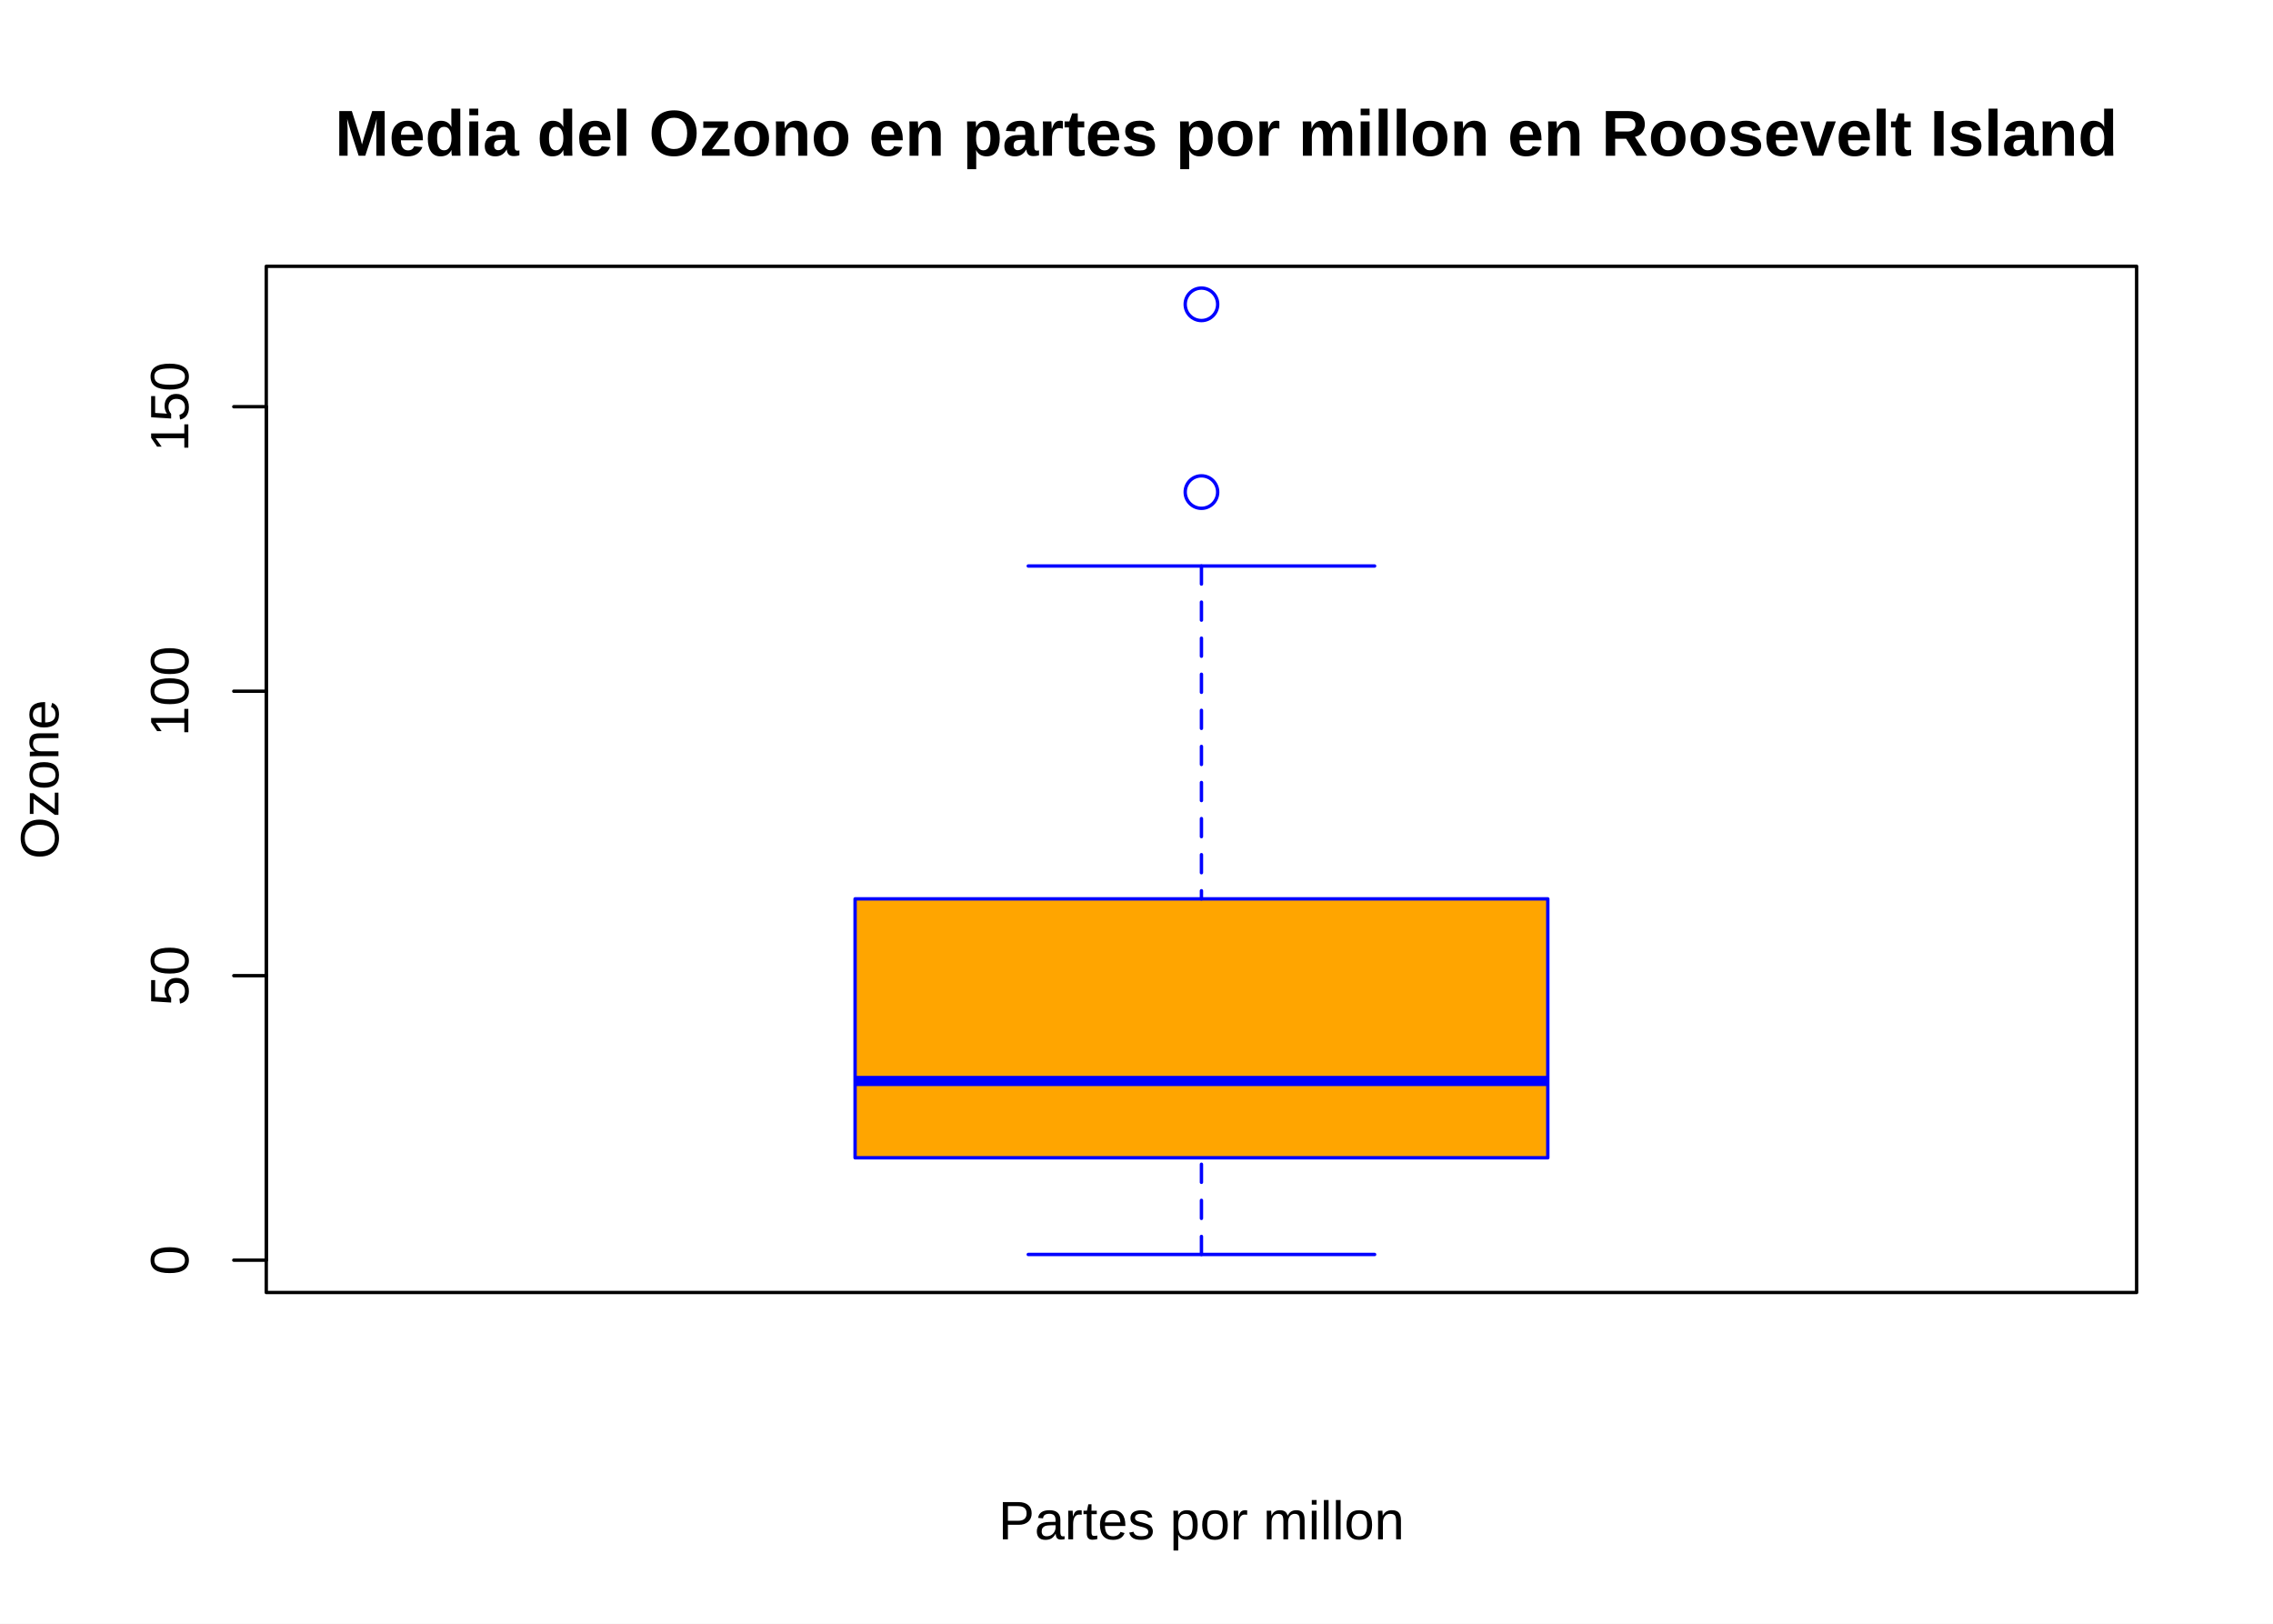
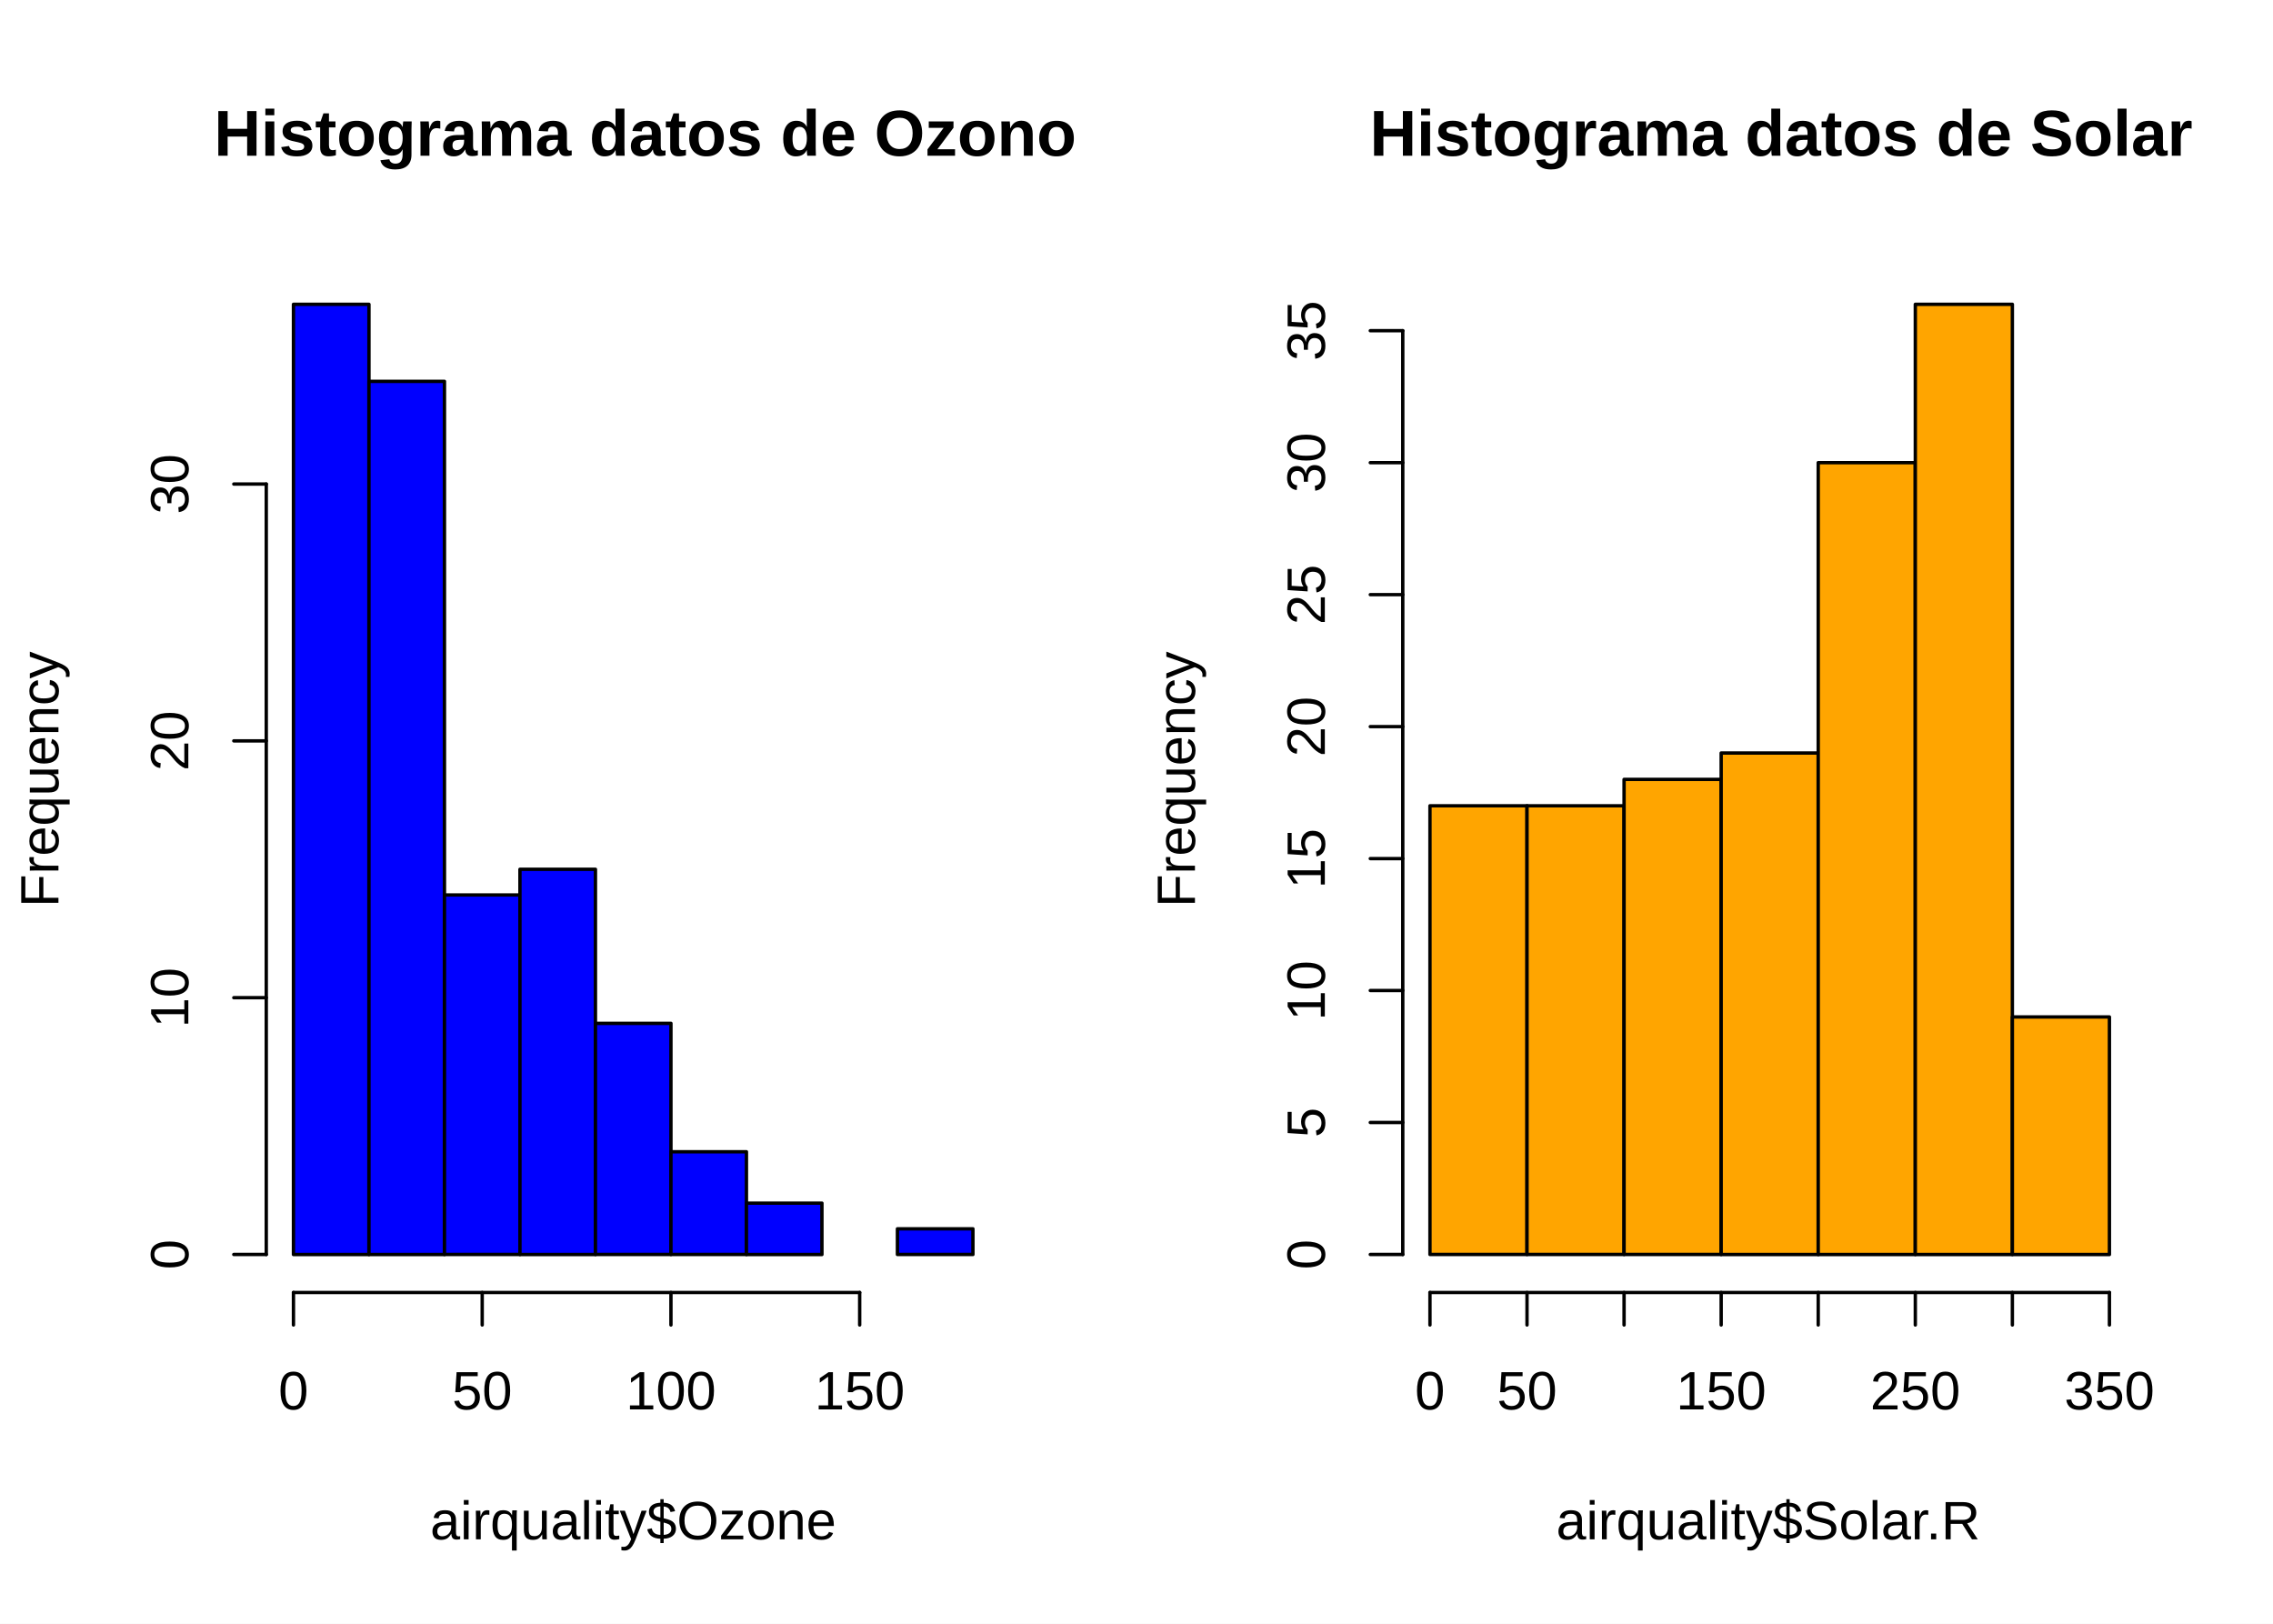
<svg xmlns="http://www.w3.org/2000/svg" viewBox="0 0 504.00 360.00">
  <defs>
    <style type="text/css">
    line, polyline, path, rect, circle {
      fill: none;
      stroke: #000000;
      stroke-linecap: round;
      stroke-linejoin: round;
      stroke-miterlimit: 10.00;
    }
  </style>
  </defs>
  <rect width="100%" height="100%" style="stroke: none; fill: #FFFFFF;" />
  <defs>
-     <clipPath id="cpNTkuMDR8NDczLjc2fDI4Ni41Nnw1OS4wNA==">
-       <rect x="59.04" y="59.04" width="414.72" height="227.52" />
+     <clipPath id="cpMHwyNTJ8MzYwfDA=">
+       <rect x="0.00" y="0.00" width="252.00" height="360.00" />
    </clipPath>
  </defs>
-   <polyline points="189.60,256.69 343.20,256.69 343.20,199.29 189.60,199.29 " style="stroke-width: 0.75; stroke: none; fill: #FFA500;" clip-path="url(#cpNTkuMDR8NDczLjc2fDI4Ni41Nnw1OS4wNA==)" />
-   <line x1="189.60" y1="239.66" x2="343.20" y2="239.66" style="stroke-width: 2.25; stroke: #0000FF; stroke-linecap: butt;" clip-path="url(#cpNTkuMDR8NDczLjc2fDI4Ni41Nnw1OS4wNA==)" />
-   <line x1="266.40" y1="278.13" x2="266.40" y2="256.69" style="stroke-width: 0.75; stroke: #0000FF; stroke-dasharray: 4.00,4.00;" clip-path="url(#cpNTkuMDR8NDczLjc2fDI4Ni41Nnw1OS4wNA==)" />
-   <line x1="266.40" y1="125.49" x2="266.40" y2="199.29" style="stroke-width: 0.75; stroke: #0000FF; stroke-dasharray: 4.00,4.00;" clip-path="url(#cpNTkuMDR8NDczLjc2fDI4Ni41Nnw1OS4wNA==)" />
-   <line x1="228.00" y1="278.13" x2="304.80" y2="278.13" style="stroke-width: 0.75; stroke: #0000FF;" clip-path="url(#cpNTkuMDR8NDczLjc2fDI4Ni41Nnw1OS4wNA==)" />
-   <line x1="228.00" y1="125.49" x2="304.80" y2="125.49" style="stroke-width: 0.75; stroke: #0000FF;" clip-path="url(#cpNTkuMDR8NDczLjc2fDI4Ni41Nnw1OS4wNA==)" />
-   <polyline points="189.60,256.69 343.20,256.69 343.20,199.29 189.60,199.29 189.60,256.69 " style="stroke-width: 0.75; stroke: #0000FF;" clip-path="url(#cpNTkuMDR8NDczLjc2fDI4Ni41Nnw1OS4wNA==)" />
-   <circle cx="266.40" cy="109.10" r="2.70pt" style="stroke-width: 0.75; stroke: #0000FF;" clip-path="url(#cpNTkuMDR8NDczLjc2fDI4Ni41Nnw1OS4wNA==)" />
-   <circle cx="266.40" cy="67.47" r="2.70pt" style="stroke-width: 0.75; stroke: #0000FF;" clip-path="url(#cpNTkuMDR8NDczLjc2fDI4Ni41Nnw1OS4wNA==)" />
+   <g clip-path="url(#cpMHwyNTJ8MzYwfDA=)">
+     <text x="47.44" y="34.53" style="font-size: 14.40px; font-weight: bold; font-family: Arial;" textLength="185.91px" lengthAdjust="spacingAndGlyphs">Histograma datos de Ozono</text>
+   </g>
+   <g clip-path="url(#cpMHwyNTJ8MzYwfDA=)">
+     <text x="95.37" y="341.28" style="font-size: 12.00px; font-family: Arial;" textLength="90.05px" lengthAdjust="spacingAndGlyphs">airquality$Ozone</text>
+   </g>
+   <g clip-path="url(#cpMHwyNTJ8MzYwfDA=)">
+     <text transform="translate(12.96,201.15) rotate(-90)" style="font-size: 12.00px; font-family: Arial;" textLength="56.70px" lengthAdjust="spacingAndGlyphs">Frequency</text>
+   </g>
  <defs>
    <clipPath id="cpMHw1MDR8MzYwfDA=">
      <rect x="0.00" y="0.00" width="504.00" height="360.00" />
    </clipPath>
  </defs>
-   <line x1="59.04" y1="279.39" x2="59.04" y2="90.17" style="stroke-width: 0.75;" clip-path="url(#cpMHw1MDR8MzYwfDA=)" />
-   <line x1="59.04" y1="279.39" x2="51.84" y2="279.39" style="stroke-width: 0.75;" clip-path="url(#cpMHw1MDR8MzYwfDA=)" />
-   <line x1="59.04" y1="216.32" x2="51.84" y2="216.32" style="stroke-width: 0.75;" clip-path="url(#cpMHw1MDR8MzYwfDA=)" />
-   <line x1="59.04" y1="153.25" x2="51.84" y2="153.25" style="stroke-width: 0.75;" clip-path="url(#cpMHw1MDR8MzYwfDA=)" />
-   <line x1="59.04" y1="90.17" x2="51.84" y2="90.17" style="stroke-width: 0.75;" clip-path="url(#cpMHw1MDR8MzYwfDA=)" />
+   <line x1="65.07" y1="286.56" x2="190.62" y2="286.56" style="stroke-width: 0.75;" clip-path="url(#cpMHw1MDR8MzYwfDA=)" />
+   <line x1="65.07" y1="286.56" x2="65.07" y2="293.76" style="stroke-width: 0.75;" clip-path="url(#cpMHw1MDR8MzYwfDA=)" />
+   <line x1="106.92" y1="286.56" x2="106.92" y2="293.76" style="stroke-width: 0.75;" clip-path="url(#cpMHw1MDR8MzYwfDA=)" />
+   <line x1="148.77" y1="286.56" x2="148.77" y2="293.76" style="stroke-width: 0.75;" clip-path="url(#cpMHw1MDR8MzYwfDA=)" />
+   <line x1="190.62" y1="286.56" x2="190.62" y2="293.76" style="stroke-width: 0.75;" clip-path="url(#cpMHw1MDR8MzYwfDA=)" />
  <g clip-path="url(#cpMHw1MDR8MzYwfDA=)">
-     <text transform="translate(41.76,282.73) rotate(-90)" style="font-size: 12.00px; font-family: Arial;" textLength="6.67px" lengthAdjust="spacingAndGlyphs">0</text>
+     <text x="61.73" y="312.48" style="font-size: 12.00px; font-family: Arial;" textLength="6.67px" lengthAdjust="spacingAndGlyphs">0</text>
  </g>
  <g clip-path="url(#cpMHw1MDR8MzYwfDA=)">
-     <text transform="translate(41.76,222.99) rotate(-90)" style="font-size: 12.00px; font-family: Arial;" textLength="13.35px" lengthAdjust="spacingAndGlyphs">50</text>
+     <text x="100.24" y="312.48" style="font-size: 12.00px; font-family: Arial;" textLength="13.35px" lengthAdjust="spacingAndGlyphs">50</text>
  </g>
  <g clip-path="url(#cpMHw1MDR8MzYwfDA=)">
-     <text transform="translate(41.76,163.26) rotate(-90)" style="font-size: 12.00px; font-family: Arial;" textLength="20.02px" lengthAdjust="spacingAndGlyphs">100</text>
+     <text x="138.76" y="312.48" style="font-size: 12.00px; font-family: Arial;" textLength="20.02px" lengthAdjust="spacingAndGlyphs">100</text>
  </g>
  <g clip-path="url(#cpMHw1MDR8MzYwfDA=)">
-     <text transform="translate(41.76,100.18) rotate(-90)" style="font-size: 12.00px; font-family: Arial;" textLength="20.02px" lengthAdjust="spacingAndGlyphs">150</text>
+     <text x="180.61" y="312.48" style="font-size: 12.00px; font-family: Arial;" textLength="20.02px" lengthAdjust="spacingAndGlyphs">150</text>
+   </g>
+   <line x1="59.04" y1="278.13" x2="59.04" y2="107.32" style="stroke-width: 0.75;" clip-path="url(#cpMHw1MDR8MzYwfDA=)" />
+   <line x1="59.04" y1="278.13" x2="51.84" y2="278.13" style="stroke-width: 0.75;" clip-path="url(#cpMHw1MDR8MzYwfDA=)" />
+   <line x1="59.04" y1="221.20" x2="51.84" y2="221.20" style="stroke-width: 0.75;" clip-path="url(#cpMHw1MDR8MzYwfDA=)" />
+   <line x1="59.04" y1="164.26" x2="51.84" y2="164.26" style="stroke-width: 0.75;" clip-path="url(#cpMHw1MDR8MzYwfDA=)" />
+   <line x1="59.04" y1="107.32" x2="51.84" y2="107.32" style="stroke-width: 0.75;" clip-path="url(#cpMHw1MDR8MzYwfDA=)" />
+   <g clip-path="url(#cpMHw1MDR8MzYwfDA=)">
+     <text transform="translate(41.76,281.47) rotate(-90)" style="font-size: 12.00px; font-family: Arial;" textLength="6.67px" lengthAdjust="spacingAndGlyphs">0</text>
  </g>
  <g clip-path="url(#cpMHw1MDR8MzYwfDA=)">
-     <text x="74.26" y="34.53" style="font-size: 14.40px; font-weight: bold; font-family: Arial;" textLength="384.29px" lengthAdjust="spacingAndGlyphs">Media del Ozono en partes por millon en Roosevelt Island</text>
+     <text transform="translate(41.76,227.87) rotate(-90)" style="font-size: 12.00px; font-family: Arial;" textLength="13.35px" lengthAdjust="spacingAndGlyphs">10</text>
  </g>
  <g clip-path="url(#cpMHw1MDR8MzYwfDA=)">
-     <text x="221.38" y="341.28" style="font-size: 12.00px; font-family: Arial;" textLength="90.04px" lengthAdjust="spacingAndGlyphs">Partes por millon</text>
+     <text transform="translate(41.76,170.93) rotate(-90)" style="font-size: 12.00px; font-family: Arial;" textLength="13.35px" lengthAdjust="spacingAndGlyphs">20</text>
  </g>
  <g clip-path="url(#cpMHw1MDR8MzYwfDA=)">
-     <text transform="translate(12.96,190.48) rotate(-90)" style="font-size: 12.00px; font-family: Arial;" textLength="35.36px" lengthAdjust="spacingAndGlyphs">Ozone</text>
+     <text transform="translate(41.76,114.00) rotate(-90)" style="font-size: 12.00px; font-family: Arial;" textLength="13.35px" lengthAdjust="spacingAndGlyphs">30</text>
  </g>
-   <polyline points="59.04,286.56 473.76,286.56 473.76,59.04 59.04,59.04 59.04,286.56 " style="stroke-width: 0.75;" clip-path="url(#cpMHw1MDR8MzYwfDA=)" />
+   <defs>
+     <clipPath id="cpNTkuMDR8MjIxLjc2fDI4Ni41Nnw1OS4wNA==">
+       <rect x="59.04" y="59.04" width="162.72" height="227.52" />
+     </clipPath>
+   </defs>
+   <rect x="65.07" y="67.47" width="16.74" height="210.67" style="stroke-width: 0.75; fill: #0000FF;" clip-path="url(#cpNTkuMDR8MjIxLjc2fDI4Ni41Nnw1OS4wNA==)" />
+   <rect x="81.81" y="84.55" width="16.74" height="193.59" style="stroke-width: 0.75; fill: #0000FF;" clip-path="url(#cpNTkuMDR8MjIxLjc2fDI4Ni41Nnw1OS4wNA==)" />
+   <rect x="98.55" y="198.42" width="16.74" height="79.71" style="stroke-width: 0.75; fill: #0000FF;" clip-path="url(#cpNTkuMDR8MjIxLjc2fDI4Ni41Nnw1OS4wNA==)" />
+   <rect x="115.29" y="192.73" width="16.74" height="85.41" style="stroke-width: 0.75; fill: #0000FF;" clip-path="url(#cpNTkuMDR8MjIxLjc2fDI4Ni41Nnw1OS4wNA==)" />
+   <rect x="132.03" y="226.89" width="16.74" height="51.24" style="stroke-width: 0.75; fill: #0000FF;" clip-path="url(#cpNTkuMDR8MjIxLjc2fDI4Ni41Nnw1OS4wNA==)" />
+   <rect x="148.77" y="255.36" width="16.74" height="22.77" style="stroke-width: 0.75; fill: #0000FF;" clip-path="url(#cpNTkuMDR8MjIxLjc2fDI4Ni41Nnw1OS4wNA==)" />
+   <rect x="165.51" y="266.75" width="16.74" height="11.39" style="stroke-width: 0.75; fill: #0000FF;" clip-path="url(#cpNTkuMDR8MjIxLjc2fDI4Ni41Nnw1OS4wNA==)" />
+   <rect x="182.25" y="278.13" width="16.74" height="0.00" style="stroke-width: 0.75; fill: #0000FF;" clip-path="url(#cpNTkuMDR8MjIxLjc2fDI4Ni41Nnw1OS4wNA==)" />
+   <rect x="198.99" y="272.44" width="16.74" height="5.69" style="stroke-width: 0.75; fill: #0000FF;" clip-path="url(#cpNTkuMDR8MjIxLjc2fDI4Ni41Nnw1OS4wNA==)" />
+   <defs>
+     <clipPath id="cpMzExLjA0fDQ3My43NnwyODYuNTZ8NTkuMDQ=">
+       <rect x="311.04" y="59.04" width="162.72" height="227.52" />
+     </clipPath>
+   </defs>
+   <defs>
+     <clipPath id="cpMjUyfDUwNHwzNjB8MA==">
+       <rect x="252.00" y="0.00" width="252.00" height="360.00" />
+     </clipPath>
+   </defs>
+   <g clip-path="url(#cpMjUyfDUwNHwzNjB8MA==)">
+     <text x="303.71" y="34.53" style="font-size: 14.40px; font-weight: bold; font-family: Arial;" textLength="177.38px" lengthAdjust="spacingAndGlyphs">Histograma datos de Solar</text>
+   </g>
+   <g clip-path="url(#cpMjUyfDUwNHwzNjB8MA==)">
+     <text x="345.04" y="341.28" style="font-size: 12.00px; font-family: Arial;" textLength="94.71px" lengthAdjust="spacingAndGlyphs">airquality$Solar.R</text>
+   </g>
+   <g clip-path="url(#cpMjUyfDUwNHwzNjB8MA==)">
+     <text transform="translate(264.96,201.15) rotate(-90)" style="font-size: 12.00px; font-family: Arial;" textLength="56.70px" lengthAdjust="spacingAndGlyphs">Frequency</text>
+   </g>
+   <defs>
+     <clipPath id="cpMHw1MDR8MzYwfDA=">
+       <rect x="0.00" y="0.00" width="504.00" height="360.00" />
+     </clipPath>
+   </defs>
+   <line x1="317.07" y1="286.56" x2="467.73" y2="286.56" style="stroke-width: 0.75;" clip-path="url(#cpMHw1MDR8MzYwfDA=)" />
+   <line x1="317.07" y1="286.56" x2="317.07" y2="293.76" style="stroke-width: 0.75;" clip-path="url(#cpMHw1MDR8MzYwfDA=)" />
+   <line x1="338.59" y1="286.56" x2="338.59" y2="293.76" style="stroke-width: 0.75;" clip-path="url(#cpMHw1MDR8MzYwfDA=)" />
+   <line x1="360.11" y1="286.56" x2="360.11" y2="293.76" style="stroke-width: 0.75;" clip-path="url(#cpMHw1MDR8MzYwfDA=)" />
+   <line x1="381.64" y1="286.56" x2="381.64" y2="293.76" style="stroke-width: 0.75;" clip-path="url(#cpMHw1MDR8MzYwfDA=)" />
+   <line x1="403.16" y1="286.56" x2="403.16" y2="293.76" style="stroke-width: 0.75;" clip-path="url(#cpMHw1MDR8MzYwfDA=)" />
+   <line x1="424.69" y1="286.56" x2="424.69" y2="293.76" style="stroke-width: 0.75;" clip-path="url(#cpMHw1MDR8MzYwfDA=)" />
+   <line x1="446.21" y1="286.56" x2="446.21" y2="293.76" style="stroke-width: 0.75;" clip-path="url(#cpMHw1MDR8MzYwfDA=)" />
+   <line x1="467.73" y1="286.56" x2="467.73" y2="293.76" style="stroke-width: 0.75;" clip-path="url(#cpMHw1MDR8MzYwfDA=)" />
+   <g clip-path="url(#cpMHw1MDR8MzYwfDA=)">
+     <text x="313.73" y="312.48" style="font-size: 12.00px; font-family: Arial;" textLength="6.67px" lengthAdjust="spacingAndGlyphs">0</text>
+   </g>
+   <g clip-path="url(#cpMHw1MDR8MzYwfDA=)">
+     <text x="331.92" y="312.48" style="font-size: 12.00px; font-family: Arial;" textLength="13.35px" lengthAdjust="spacingAndGlyphs">50</text>
+   </g>
+   <g clip-path="url(#cpMHw1MDR8MzYwfDA=)">
+     <text x="371.63" y="312.48" style="font-size: 12.00px; font-family: Arial;" textLength="20.02px" lengthAdjust="spacingAndGlyphs">150</text>
+   </g>
+   <g clip-path="url(#cpMHw1MDR8MzYwfDA=)">
+     <text x="414.67" y="312.48" style="font-size: 12.00px; font-family: Arial;" textLength="20.02px" lengthAdjust="spacingAndGlyphs">250</text>
+   </g>
+   <g clip-path="url(#cpMHw1MDR8MzYwfDA=)">
+     <text x="457.72" y="312.48" style="font-size: 12.00px; font-family: Arial;" textLength="20.02px" lengthAdjust="spacingAndGlyphs">350</text>
+   </g>
+   <line x1="311.04" y1="278.13" x2="311.04" y2="73.32" style="stroke-width: 0.75;" clip-path="url(#cpMHw1MDR8MzYwfDA=)" />
+   <line x1="311.04" y1="278.13" x2="303.84" y2="278.13" style="stroke-width: 0.75;" clip-path="url(#cpMHw1MDR8MzYwfDA=)" />
+   <line x1="311.04" y1="248.87" x2="303.84" y2="248.87" style="stroke-width: 0.75;" clip-path="url(#cpMHw1MDR8MzYwfDA=)" />
+   <line x1="311.04" y1="219.61" x2="303.84" y2="219.61" style="stroke-width: 0.75;" clip-path="url(#cpMHw1MDR8MzYwfDA=)" />
+   <line x1="311.04" y1="190.36" x2="303.84" y2="190.36" style="stroke-width: 0.75;" clip-path="url(#cpMHw1MDR8MzYwfDA=)" />
+   <line x1="311.04" y1="161.10" x2="303.84" y2="161.10" style="stroke-width: 0.75;" clip-path="url(#cpMHw1MDR8MzYwfDA=)" />
+   <line x1="311.04" y1="131.84" x2="303.84" y2="131.84" style="stroke-width: 0.75;" clip-path="url(#cpMHw1MDR8MzYwfDA=)" />
+   <line x1="311.04" y1="102.58" x2="303.84" y2="102.58" style="stroke-width: 0.75;" clip-path="url(#cpMHw1MDR8MzYwfDA=)" />
+   <line x1="311.04" y1="73.32" x2="303.84" y2="73.32" style="stroke-width: 0.75;" clip-path="url(#cpMHw1MDR8MzYwfDA=)" />
+   <g clip-path="url(#cpMHw1MDR8MzYwfDA=)">
+     <text transform="translate(293.76,281.47) rotate(-90)" style="font-size: 12.00px; font-family: Arial;" textLength="6.67px" lengthAdjust="spacingAndGlyphs">0</text>
+   </g>
+   <g clip-path="url(#cpMHw1MDR8MzYwfDA=)">
+     <text transform="translate(293.76,252.21) rotate(-90)" style="font-size: 12.00px; font-family: Arial;" textLength="6.67px" lengthAdjust="spacingAndGlyphs">5</text>
+   </g>
+   <g clip-path="url(#cpMHw1MDR8MzYwfDA=)">
+     <text transform="translate(293.76,226.29) rotate(-90)" style="font-size: 12.00px; font-family: Arial;" textLength="13.35px" lengthAdjust="spacingAndGlyphs">10</text>
+   </g>
+   <g clip-path="url(#cpMHw1MDR8MzYwfDA=)">
+     <text transform="translate(293.76,197.03) rotate(-90)" style="font-size: 12.00px; font-family: Arial;" textLength="13.35px" lengthAdjust="spacingAndGlyphs">15</text>
+   </g>
+   <g clip-path="url(#cpMHw1MDR8MzYwfDA=)">
+     <text transform="translate(293.76,167.77) rotate(-90)" style="font-size: 12.00px; font-family: Arial;" textLength="13.35px" lengthAdjust="spacingAndGlyphs">20</text>
+   </g>
+   <g clip-path="url(#cpMHw1MDR8MzYwfDA=)">
+     <text transform="translate(293.76,138.51) rotate(-90)" style="font-size: 12.00px; font-family: Arial;" textLength="13.35px" lengthAdjust="spacingAndGlyphs">25</text>
+   </g>
+   <g clip-path="url(#cpMHw1MDR8MzYwfDA=)">
+     <text transform="translate(293.76,109.25) rotate(-90)" style="font-size: 12.00px; font-family: Arial;" textLength="13.35px" lengthAdjust="spacingAndGlyphs">30</text>
+   </g>
+   <g clip-path="url(#cpMHw1MDR8MzYwfDA=)">
+     <text transform="translate(293.76,79.99) rotate(-90)" style="font-size: 12.00px; font-family: Arial;" textLength="13.35px" lengthAdjust="spacingAndGlyphs">35</text>
+   </g>
+   <defs>
+     <clipPath id="cpMzExLjA0fDQ3My43NnwyODYuNTZ8NTkuMDQ=">
+       <rect x="311.04" y="59.04" width="162.72" height="227.52" />
+     </clipPath>
+   </defs>
+   <rect x="317.07" y="178.65" width="21.52" height="99.48" style="stroke-width: 0.75; fill: #FFA500;" clip-path="url(#cpMzExLjA0fDQ3My43NnwyODYuNTZ8NTkuMDQ=)" />
+   <rect x="338.59" y="178.65" width="21.52" height="99.48" style="stroke-width: 0.75; fill: #FFA500;" clip-path="url(#cpMzExLjA0fDQ3My43NnwyODYuNTZ8NTkuMDQ=)" />
+   <rect x="360.11" y="172.80" width="21.52" height="105.33" style="stroke-width: 0.75; fill: #FFA500;" clip-path="url(#cpMzExLjA0fDQ3My43NnwyODYuNTZ8NTkuMDQ=)" />
+   <rect x="381.64" y="166.95" width="21.52" height="111.19" style="stroke-width: 0.75; fill: #FFA500;" clip-path="url(#cpMzExLjA0fDQ3My43NnwyODYuNTZ8NTkuMDQ=)" />
+   <rect x="403.16" y="102.58" width="21.52" height="175.56" style="stroke-width: 0.75; fill: #FFA500;" clip-path="url(#cpMzExLjA0fDQ3My43NnwyODYuNTZ8NTkuMDQ=)" />
+   <rect x="424.69" y="67.47" width="21.52" height="210.67" style="stroke-width: 0.75; fill: #FFA500;" clip-path="url(#cpMzExLjA0fDQ3My43NnwyODYuNTZ8NTkuMDQ=)" />
+   <rect x="446.21" y="225.47" width="21.52" height="52.67" style="stroke-width: 0.75; fill: #FFA500;" clip-path="url(#cpMzExLjA0fDQ3My43NnwyODYuNTZ8NTkuMDQ=)" />
</svg>
